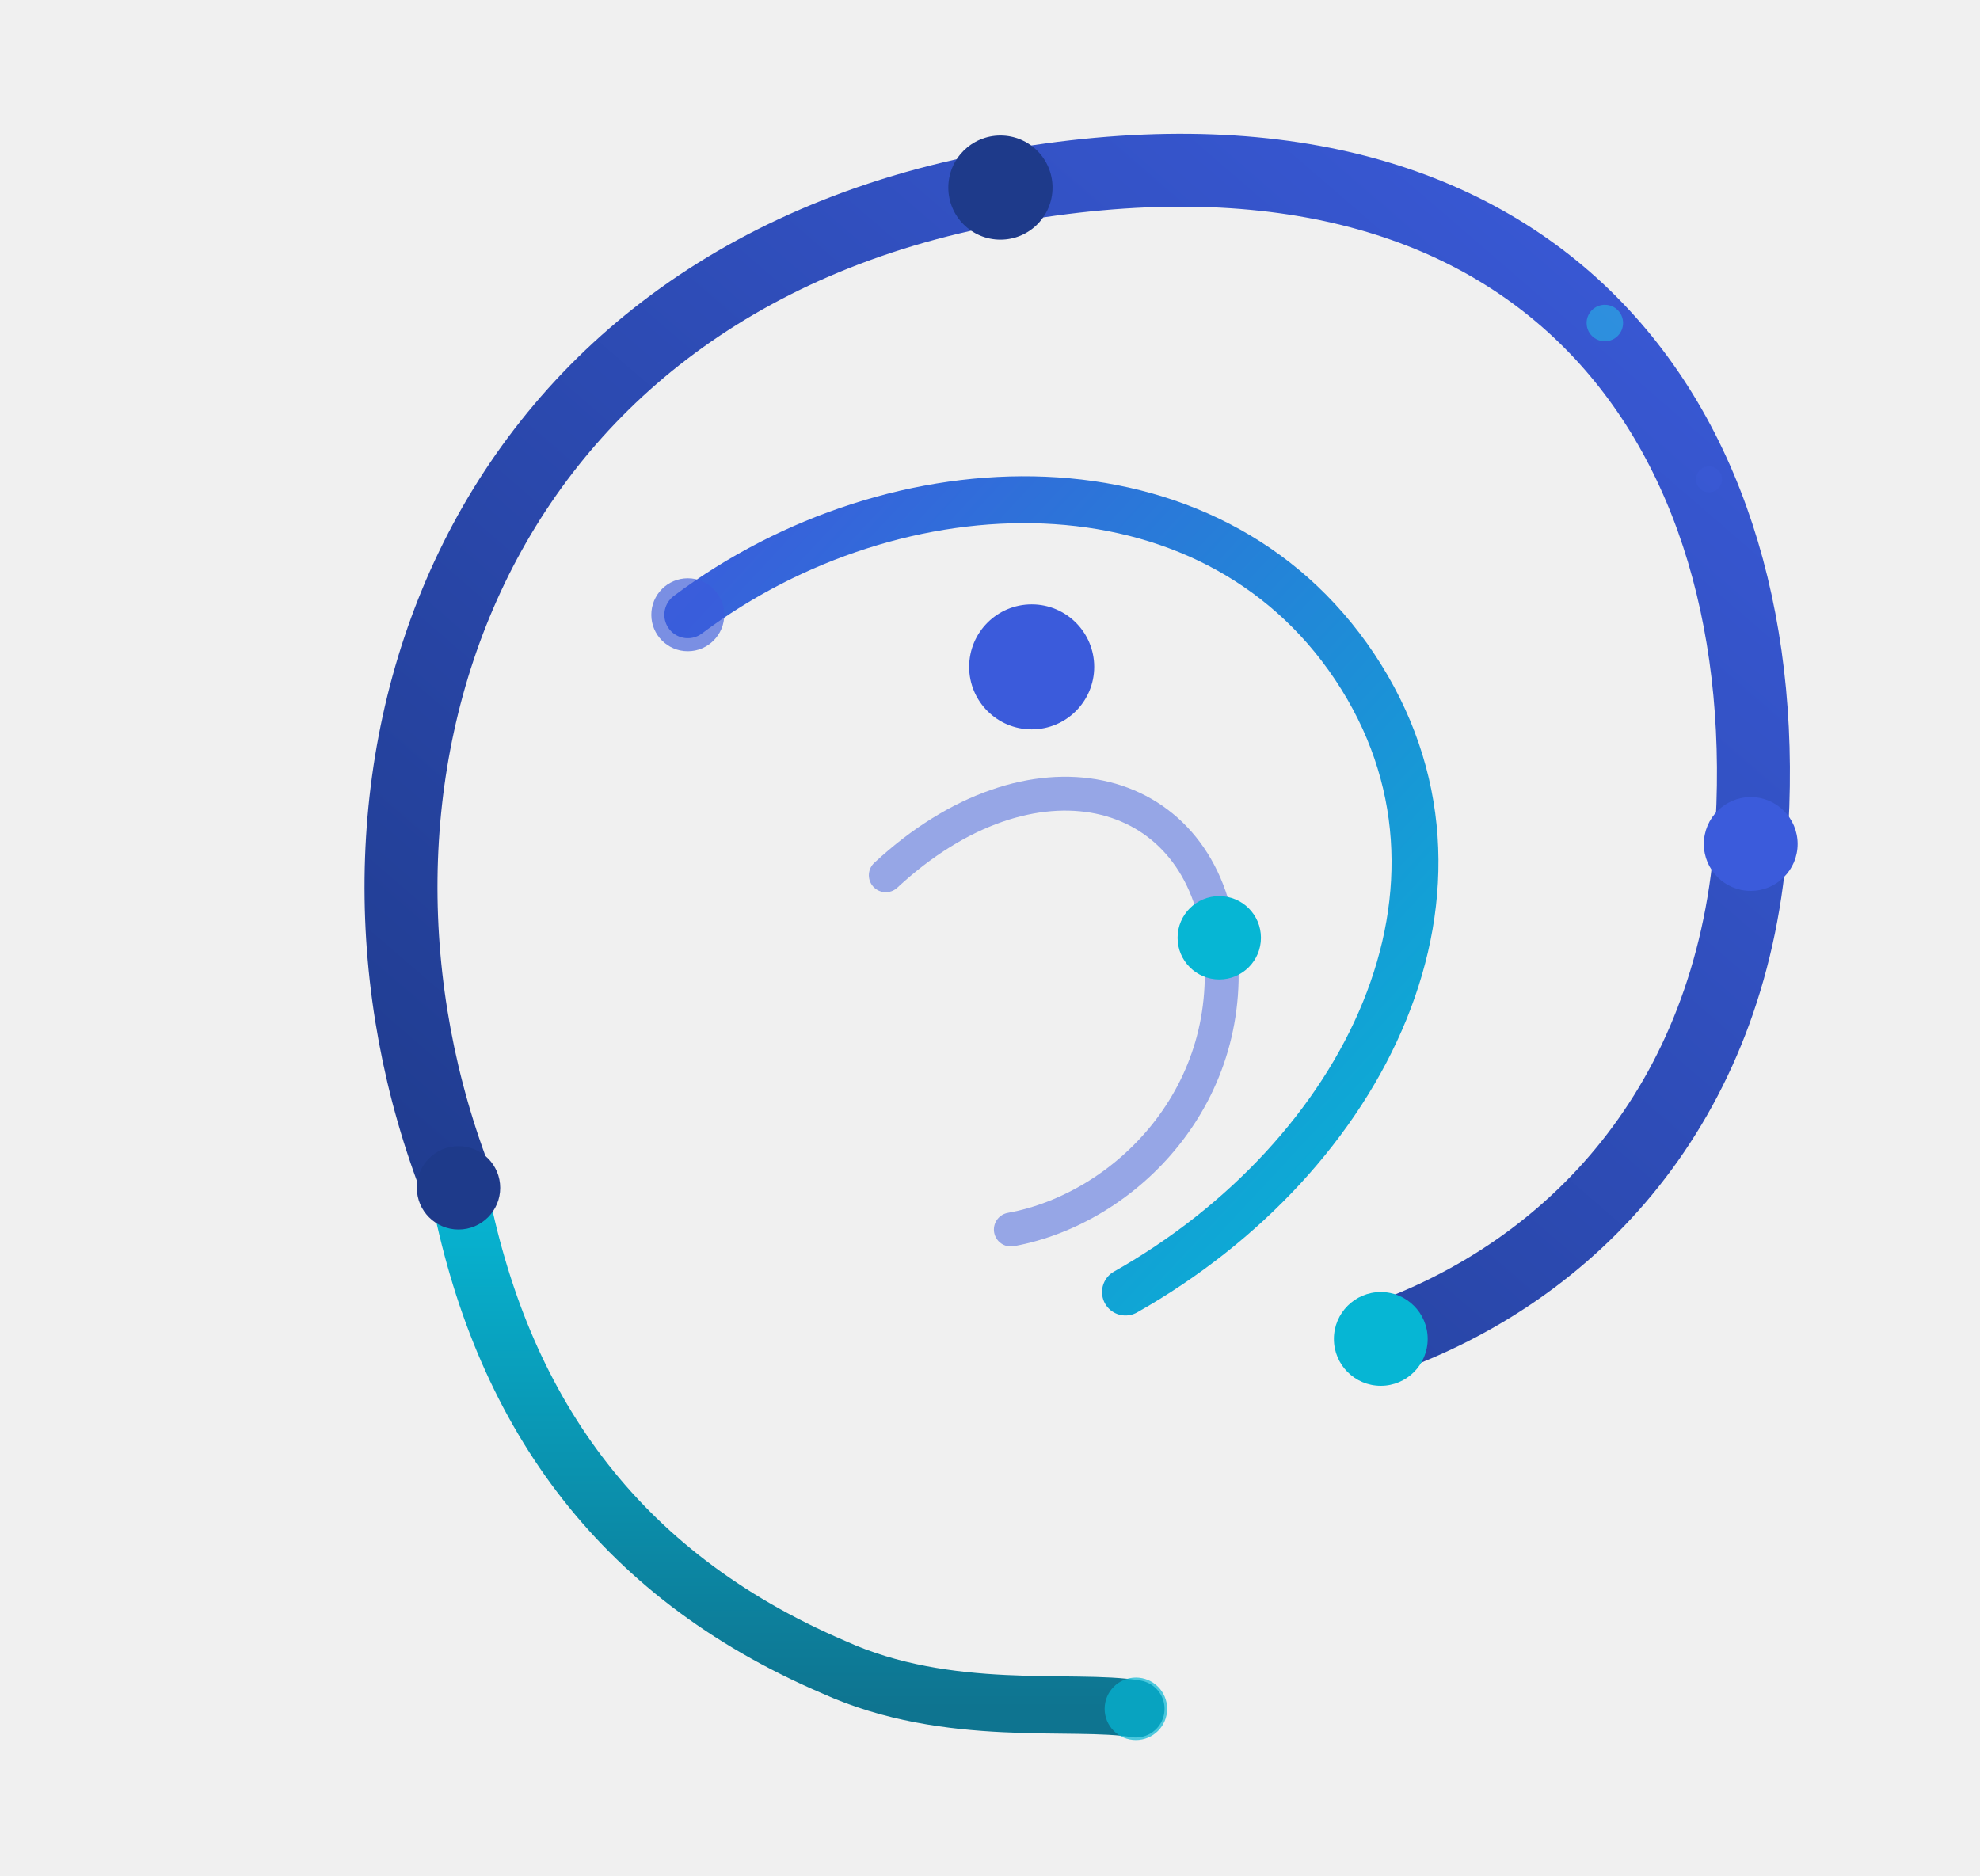
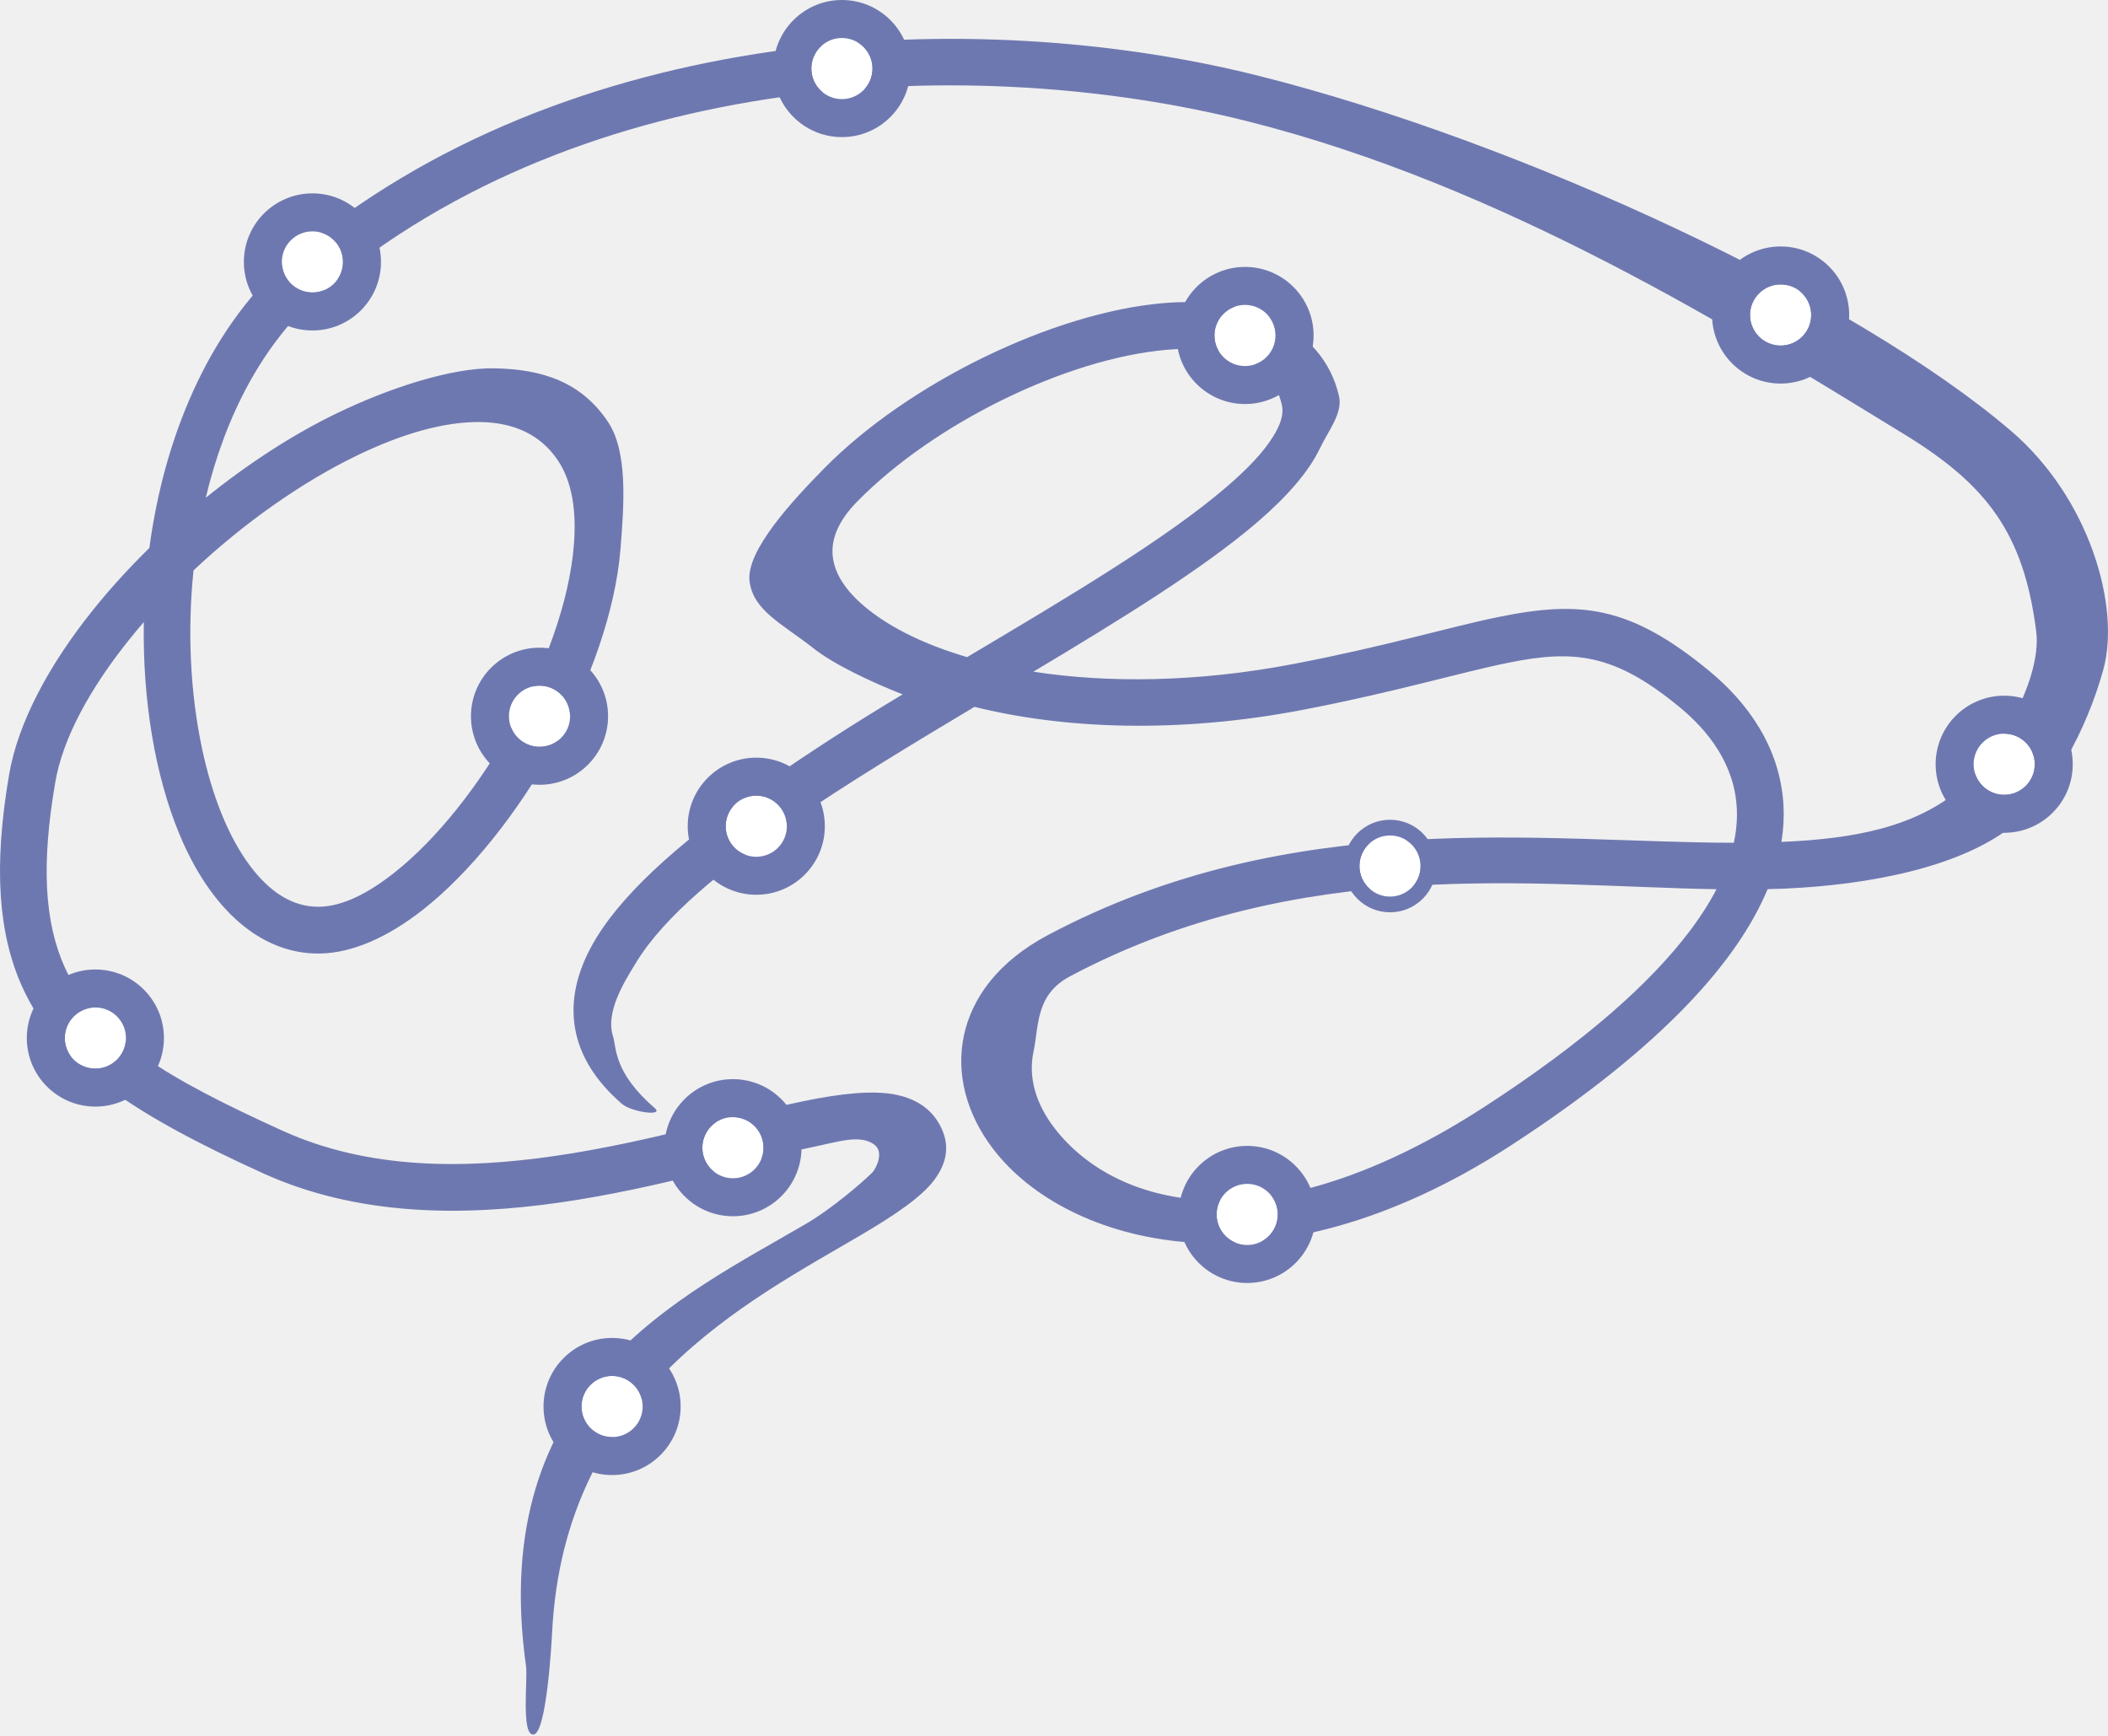
- <svg xmlns="http://www.w3.org/2000/svg" viewBox="0 0 380 360" version="1.1" style="fill-rule:evenodd;clip-rule:evenodd;stroke-linecap:round;stroke-linejoin:round;">
-   <defs>
-     <linearGradient id="brainArc" x1="0%" y1="100%" x2="100%" y2="0%">
-       <stop offset="0%" stop-color="#1e3a8a" />
-       <stop offset="100%" stop-color="#3b5bdb" />
-     </linearGradient>
-     <linearGradient id="neural" x1="0%" y1="0%" x2="100%" y2="100%">
-       <stop offset="0%" stop-color="#3b5bdb" />
-       <stop offset="100%" stop-color="#06b6d4" />
-     </linearGradient>
-     <linearGradient id="stem" x1="50%" y1="0%" x2="50%" y2="100%">
-       <stop offset="0%" stop-color="#06b6d4" />
-       <stop offset="100%" stop-color="#0e7490" />
-     </linearGradient>
-   </defs>
-   <path d="M 88,228            C 58,152 88,55 192,36            C 296,17 342,82 336,162            C 332,212 302,244 265,257" fill="none" stroke="url(#brainArc)" stroke-width="14" />
-   <path d="M 132,118            C 172,88 232,86 260,128            C 288,170 262,222 216,248" fill="none" stroke="url(#neural)" stroke-width="9" />
-   <path d="M 170,168            C 198,142 230,150 234,180            C 238,210 216,232 194,236" fill="none" stroke="#3b5bdb" stroke-width="6.5" opacity="0.5" />
-   <path d="M 88,228            C 96,270 118,302 160,320            C 182,330 206,326 218,328" fill="none" stroke="url(#stem)" stroke-width="11" />
-   <circle cx="192" cy="36" r="10" fill="#1e3a8a" />
-   <circle cx="336" cy="162" r="9" fill="#3b5bdb" />
-   <circle cx="198" cy="128" r="12" fill="#3b5bdb" />
-   <circle cx="234" cy="180" r="8" fill="#06b6d4" />
-   <circle cx="265" cy="257" r="9" fill="#06b6d4" />
-   <circle cx="88" cy="228" r="8" fill="#1e3a8a" />
-   <circle cx="132" cy="118" r="7" fill="#3b5bdb" opacity="0.65" />
-   <circle cx="218" cy="328" r="6" fill="#06b6d4" opacity="0.7" />
-   <circle cx="308" cy="62" r="3.5" fill="#22d3ee" opacity="0.45" />
-   <circle cx="328" cy="92" r="2.5" fill="#3b5bdb" opacity="0.35" />
+ <svg xmlns="http://www.w3.org/2000/svg" width="100%" height="100%" viewBox="0 0 826 680" version="1.1" xml:space="preserve" style="fill-rule:evenodd;clip-rule:evenodd;stroke-linejoin:round;stroke-miterlimit:2;">
+   <g transform="matrix(1,0,0,1,-3256.189,-534.1323)">
+     <path d="M3314.722,748.865C3314.907,747.477 3315.104,746.089 3315.313,744.702C3321.715,702.204 3339.393,660.977 3370.634,634.442C3478.72,542.64 3638.399,536.081 3748.847,563.714C3853.138,589.806 3983.7,651.269 4044.101,702.913C4075.02,729.349 4087.164,771.959 4080.34,796.6C4073.59,820.974 4059.992,844.877 4046.065,856.665C4025.557,874.025 3988.127,880.947 3955.472,882.354C3953.277,882.448 3951.057,882.52 3948.813,882.573C3937.247,910.331 3908.124,944.099 3848.087,983.088C3752.686,1045.044 3674.097,1021.613 3645.578,984.695C3634.863,970.824 3630.693,954.899 3633.897,939.876C3637.043,925.13 3647.344,910.895 3666.874,900.53C3762.915,849.554 3860.616,864.278 3935.571,864.395C3936.601,859.625 3936.955,855.101 3936.73,850.813C3935.814,833.368 3925.323,820.353 3914.557,811.44C3889.064,790.336 3873.223,788.53 3846.993,793.888C3827.496,797.87 3802.859,805.368 3766.472,812.337C3717.463,821.724 3672.699,819.751 3638.025,811.129C3613.203,825.953 3588.229,841.068 3566.246,856.153C3539.093,874.786 3516.563,893.184 3505.581,911.102C3501.044,918.505 3493.355,930.505 3496.358,940.092C3497.87,944.92 3496.45,954.196 3512.747,968.383C3516.563,971.704 3503.634,969.981 3499.815,966.663C3488.146,956.524 3482.49,945.782 3481.201,934.897C3479.92,924.082 3482.994,912.873 3489.95,901.522C3501.953,881.937 3526.193,861.403 3555.873,841.037C3574.04,828.57 3589.373,818.549 3609.868,806.245C3598,801.59 3582.949,794.509 3575.194,788.373C3562.878,778.628 3551.34,773.559 3549.898,761.901C3548.418,749.931 3567.042,729.992 3579.052,717.772C3612.069,684.176 3668.838,656.628 3711.968,652.928C3744.796,650.112 3774.437,661.7 3780.844,689.251C3782.422,696.037 3776.896,702.508 3773.315,709.975C3769.022,718.928 3760.649,728.589 3749.079,738.567C3727.966,756.776 3695.676,776.672 3661.118,797.349C3690.245,801.851 3725.289,801.558 3763.024,794.331C3799.311,787.381 3823.88,779.897 3843.324,775.925C3875.503,769.352 3894.973,771.427 3926.248,797.318C3940.521,809.134 3953.824,826.724 3955.038,849.852C3955.273,854.334 3955.037,859.071 3954.223,864.057C3954.376,864.05 3954.53,864.044 3954.683,864.037C3982.763,862.828 4006.672,858.244 4024.307,843.317C4035.808,833.581 4056.693,802.09 4054.037,781.372C4049.133,743.111 4034.749,724.138 4002.335,704.303C3936.544,664.044 3845.619,606.823 3744.398,581.499C3638.754,555.069 3485.886,560.607 3382.503,648.415C3358.98,668.395 3344.289,697.726 3336.816,729.199C3353.306,715.871 3370.988,704.373 3388.311,696.017C3408.368,686.344 3432.94,678.159 3449.871,678.465C3468.736,678.805 3483.964,683.795 3494.421,699.452C3502.227,711.139 3500.74,731.67 3499.322,749.279C3497.382,773.365 3487.419,801.459 3473.159,827.162C3458.941,852.79 3440.48,876.012 3421.882,890.65C3408.208,901.412 3394.269,907.563 3381.676,907.793C3358.214,908.221 3338.466,890.101 3326.348,860.687C3317.009,838.018 3312.002,808.621 3312.547,777.898C3310.582,780.171 3308.675,782.46 3306.831,784.761C3291.747,803.585 3280.837,823.118 3277.828,840.763C3272.447,872.312 3273.415,895.159 3281.609,913.308C3294.056,940.877 3322.638,957.094 3366.737,977.168C3400.483,992.53 3438.139,992.279 3473.545,987.137C3510.449,981.778 3545.026,971.05 3570.911,965.68C3585.778,962.596 3598.096,961.351 3606.856,963.041C3615.181,964.646 3621.018,968.649 3624.452,974.992C3628.429,982.34 3627.6,989.45 3622.183,996.643C3617.26,1003.18 3607.013,1010.186 3593.686,1018.029C3549.27,1044.166 3477.336,1079.874 3472.546,1173.58C3472.288,1178.632 3470.317,1213.133 3465.307,1213.836C3460.297,1214.538 3463.014,1192.127 3462.312,1187.117C3446.772,1076.317 3523.614,1042.192 3572.479,1013.437C3581.668,1008.029 3593.472,998.101 3598.085,993.53C3599.011,992.613 3603.122,985.643 3598.576,982.525C3592.968,978.678 3584.812,981.52 3574.635,983.631C3548.464,989.061 3513.493,999.862 3476.179,1005.28C3437.367,1010.917 3396.134,1010.694 3359.141,993.854C3309.742,971.367 3278.843,951.734 3264.9,920.852C3255.5,900.033 3253.583,873.871 3259.755,837.681C3263.203,817.468 3275.246,794.86 3292.525,773.297C3299.222,764.94 3306.699,756.729 3314.722,748.865ZM3332.021,757.649C3329.505,781.948 3330.847,806.246 3335.346,827.414C3339.308,846.052 3345.72,862.269 3354.384,873.716C3361.775,883.48 3370.726,889.656 3381.342,889.462C3390.577,889.294 3400.515,884.136 3410.543,876.244C3427.492,862.903 3444.17,841.623 3457.127,818.268C3470.042,794.989 3479.291,769.621 3481.048,747.807C3482.095,734.815 3480.556,723.183 3474.797,714.56C3467.843,704.148 3457.159,699.758 3444.615,699.531C3430.137,699.27 3413.426,704.258 3396.276,712.53C3374.253,723.153 3351.623,739.232 3332.021,757.649ZM3635.137,791.64C3674.813,768.042 3713.204,745.297 3737.106,724.684C3744.96,717.91 3751.165,711.455 3755.016,705.25C3757.786,700.786 3759.366,696.663 3758.442,692.689C3754.105,674.034 3735.763,669.288 3713.535,671.195C3674.114,674.576 3622.306,699.916 3592.128,730.622C3584.925,737.951 3581.633,745.255 3582.521,752.434C3583.447,759.924 3588.609,766.815 3596.522,773.076C3605.995,780.571 3619.147,786.946 3635.137,791.64ZM3928.787,882.595C3857.016,881.385 3765.438,868.971 3675.469,916.723C3661.823,923.966 3663.329,936.134 3661.131,946.437C3658.993,956.463 3662.239,966.966 3669.39,976.224C3694.472,1008.693 3754.199,1022.202 3838.102,967.713C3877.714,941.987 3903.133,919.117 3918.37,898.887C3922.644,893.212 3926.087,887.784 3928.787,882.595Z" style="fill:rgb(110,120,176);" />
+     <g transform="matrix(1,0,0,1,-10.32625,12.07772)">
+       <circle cx="3477.921" cy="802.727" r="11.982" style="fill:white;" />
+       <path d="M3477.921,775.864C3492.747,775.864 3504.784,787.901 3504.784,802.727C3504.784,817.553 3492.747,829.59 3477.921,829.59C3463.095,829.59 3451.058,817.553 3451.058,802.727C3451.058,787.901 3463.095,775.864 3477.921,775.864ZM3477.921,790.745C3471.308,790.745 3465.938,796.114 3465.938,802.727C3465.938,809.34 3471.308,814.709 3477.921,814.709C3484.534,814.709 3489.903,809.34 3489.903,802.727C3489.903,796.114 3484.534,790.745 3477.921,790.745Z" style="fill:rgb(110,120,176);" />
+     </g>
+     <g transform="matrix(1,0,0,1,266.1222,-137.1317)">
+       <circle cx="3477.921" cy="802.727" r="11.982" style="fill:white;" />
+       <path d="M3477.921,775.864C3492.747,775.864 3504.784,787.901 3504.784,802.727C3504.784,817.553 3492.747,829.59 3477.921,829.59C3463.095,829.59 3451.058,817.553 3451.058,802.727C3451.058,787.901 3463.095,775.864 3477.921,775.864ZM3477.921,790.745C3471.308,790.745 3465.938,796.114 3465.938,802.727C3465.938,809.34 3471.308,814.709 3477.921,814.709C3484.534,814.709 3489.903,809.34 3489.903,802.727C3489.903,796.114 3484.534,790.745 3477.921,790.745Z" style="fill:rgb(110,120,176);" />
+     </g>
+     <g transform="matrix(1,0,0,1,65.46356,181.1577)">
+       <circle cx="3477.921" cy="802.727" r="11.982" style="fill:white;" />
+       <path d="M3477.921,775.864C3492.747,775.864 3504.784,787.901 3504.784,802.727C3504.784,817.553 3492.747,829.59 3477.921,829.59C3463.095,829.59 3451.058,817.553 3451.058,802.727C3451.058,787.901 3463.095,775.864 3477.921,775.864ZM3477.921,790.745C3471.308,790.745 3465.938,796.114 3465.938,802.727C3465.938,809.34 3471.308,814.709 3477.921,814.709C3484.534,814.709 3489.903,809.34 3489.903,802.727C3489.903,796.114 3484.534,790.745 3477.921,790.745Z" style="fill:rgb(110,120,176);" />
+     </g>
+     <g transform="matrix(1,0,0,1,18.10667,282.5758)">
+       <circle cx="3477.921" cy="802.727" r="11.982" style="fill:white;" />
+       <path d="M3477.921,775.864C3492.747,775.864 3504.784,787.901 3504.784,802.727C3504.784,817.553 3492.747,829.59 3477.921,829.59C3463.095,829.59 3451.058,817.553 3451.058,802.727C3451.058,787.901 3463.095,775.864 3477.921,775.864ZM3477.921,790.745C3471.308,790.745 3465.938,796.114 3465.938,802.727C3465.938,809.34 3471.308,814.709 3477.921,814.709C3484.534,814.709 3489.903,809.34 3489.903,802.727C3489.903,796.114 3484.534,790.745 3477.921,790.745Z" style="fill:rgb(110,120,176);" />
+     </g>
+     <g transform="matrix(1,0,0,1,322.942,70.78098)">
+       <circle cx="3477.921" cy="802.727" r="11.982" style="fill:white;" />
+       <path d="M3477.921,784.594C3487.929,784.594 3496.054,792.719 3496.054,802.727C3496.054,812.735 3487.929,820.86 3477.921,820.86C3467.913,820.86 3459.788,812.735 3459.788,802.727C3459.788,792.719 3467.913,784.594 3477.921,784.594ZM3477.921,790.745C3471.308,790.745 3465.938,796.114 3465.938,802.727C3465.938,809.34 3471.308,814.709 3477.921,814.709C3484.534,814.709 3489.903,809.34 3489.903,802.727C3489.903,796.114 3484.534,790.745 3477.921,790.745Z" style="fill:rgb(110,120,176);" />
+     </g>
+     <g transform="matrix(1,0,0,1,475.9842,-145.1531)">
+       <circle cx="3477.921" cy="802.727" r="11.982" style="fill:white;" />
+       <path d="M3477.921,775.864C3492.747,775.864 3504.784,787.901 3504.784,802.727C3504.784,817.553 3492.747,829.59 3477.921,829.59C3463.095,829.59 3451.058,817.553 3451.058,802.727C3451.058,787.901 3463.095,775.864 3477.921,775.864ZM3477.921,790.745C3471.308,790.745 3465.938,796.114 3465.938,802.727C3465.938,809.34 3471.308,814.709 3477.921,814.709C3484.534,814.709 3489.903,809.34 3489.903,802.727C3489.903,796.114 3484.534,790.745 3477.921,790.745Z" style="fill:rgb(110,120,176);" />
+     </g>
+     <g transform="matrix(1,0,0,1,108.164,-241.7315)">
+       <circle cx="3477.921" cy="802.727" r="11.982" style="fill:white;" />
+       <path d="M3477.921,775.864C3492.747,775.864 3504.784,787.901 3504.784,802.727C3504.784,817.553 3492.747,829.59 3477.921,829.59C3463.095,829.59 3451.058,817.553 3451.058,802.727C3451.058,787.901 3463.095,775.864 3477.921,775.864ZM3477.921,790.745C3471.308,790.745 3465.938,796.114 3465.938,802.727C3465.938,809.34 3471.308,814.709 3477.921,814.709C3484.534,814.709 3489.903,809.34 3489.903,802.727C3489.903,796.114 3484.534,790.745 3477.921,790.745Z" style="fill:rgb(110,120,176);" />
+     </g>
+     <g transform="matrix(1,0,0,1,74.60832,55.17728)">
+       <circle cx="3477.921" cy="802.727" r="11.982" style="fill:white;" />
+       <path d="M3477.921,775.864C3492.747,775.864 3504.784,787.901 3504.784,802.727C3504.784,817.553 3492.747,829.59 3477.921,829.59C3463.095,829.59 3451.058,817.553 3451.058,802.727C3451.058,787.901 3463.095,775.864 3477.921,775.864ZM3477.921,790.745C3471.308,790.745 3465.938,796.114 3465.938,802.727C3465.938,809.34 3471.308,814.709 3477.921,814.709C3484.534,814.709 3489.903,809.34 3489.903,802.727C3489.903,796.114 3484.534,790.745 3477.921,790.745Z" style="fill:rgb(110,120,176);" />
+     </g>
+     <g transform="matrix(1,0,0,1,-99.30977,-165.9537)">
+       <circle cx="3477.921" cy="802.727" r="11.982" style="fill:white;" />
+       <path d="M3477.921,775.864C3492.747,775.864 3504.784,787.901 3504.784,802.727C3504.784,817.553 3492.747,829.59 3477.921,829.59C3463.095,829.59 3451.058,817.553 3451.058,802.727C3451.058,787.901 3463.095,775.864 3477.921,775.864ZM3477.921,790.745C3471.308,790.745 3465.938,796.114 3465.938,802.727C3465.938,809.34 3471.308,814.709 3477.921,814.709C3484.534,814.709 3489.903,809.34 3489.903,802.727C3489.903,796.114 3484.534,790.745 3477.921,790.745Z" style="fill:rgb(110,120,176);" />
+     </g>
+     <g transform="matrix(1,0,0,1,-184.3601,138.1886)">
+       <circle cx="3477.921" cy="802.727" r="11.982" style="fill:white;" />
+       <path d="M3477.921,775.864C3492.747,775.864 3504.784,787.901 3504.784,802.727C3504.784,817.553 3492.747,829.59 3477.921,829.59C3463.095,829.59 3451.058,817.553 3451.058,802.727C3451.058,787.901 3463.095,775.864 3477.921,775.864ZM3477.921,790.745C3471.308,790.745 3465.938,796.114 3465.938,802.727C3465.938,809.34 3471.308,814.709 3477.921,814.709C3484.534,814.709 3489.903,809.34 3489.903,802.727C3489.903,796.114 3484.534,790.745 3477.921,790.745Z" style="fill:rgb(110,120,176);" />
+     </g>
+     <g transform="matrix(1,0,0,1,563.5935,30.89166)">
+       <circle cx="3477.921" cy="802.727" r="11.982" style="fill:white;" />
+       <path d="M3477.921,775.864C3492.747,775.864 3504.784,787.901 3504.784,802.727C3504.784,817.553 3492.747,829.59 3477.921,829.59C3463.095,829.59 3451.058,817.553 3451.058,802.727C3451.058,787.901 3463.095,775.864 3477.921,775.864ZM3477.921,790.745C3471.308,790.745 3465.938,796.114 3465.938,802.727C3465.938,809.34 3471.308,814.709 3477.921,814.709C3484.534,814.709 3489.903,809.34 3489.903,802.727C3489.903,796.114 3484.534,790.745 3477.921,790.745Z" style="fill:rgb(110,120,176);" />
+     </g>
+     <g transform="matrix(1,0,0,1,266.9702,207.3133)">
+       <circle cx="3477.921" cy="802.727" r="11.982" style="fill:white;" />
+       <path d="M3477.921,775.864C3492.747,775.864 3504.784,787.901 3504.784,802.727C3504.784,817.553 3492.747,829.59 3477.921,829.59C3463.095,829.59 3451.058,817.553 3451.058,802.727C3451.058,787.901 3463.095,775.864 3477.921,775.864ZM3477.921,790.745C3471.308,790.745 3465.938,796.114 3465.938,802.727C3465.938,809.34 3471.308,814.709 3477.921,814.709C3484.534,814.709 3489.903,809.34 3489.903,802.727C3489.903,796.114 3484.534,790.745 3477.921,790.745Z" style="fill:rgb(110,120,176);" />
+     </g>
+   </g>
</svg>
